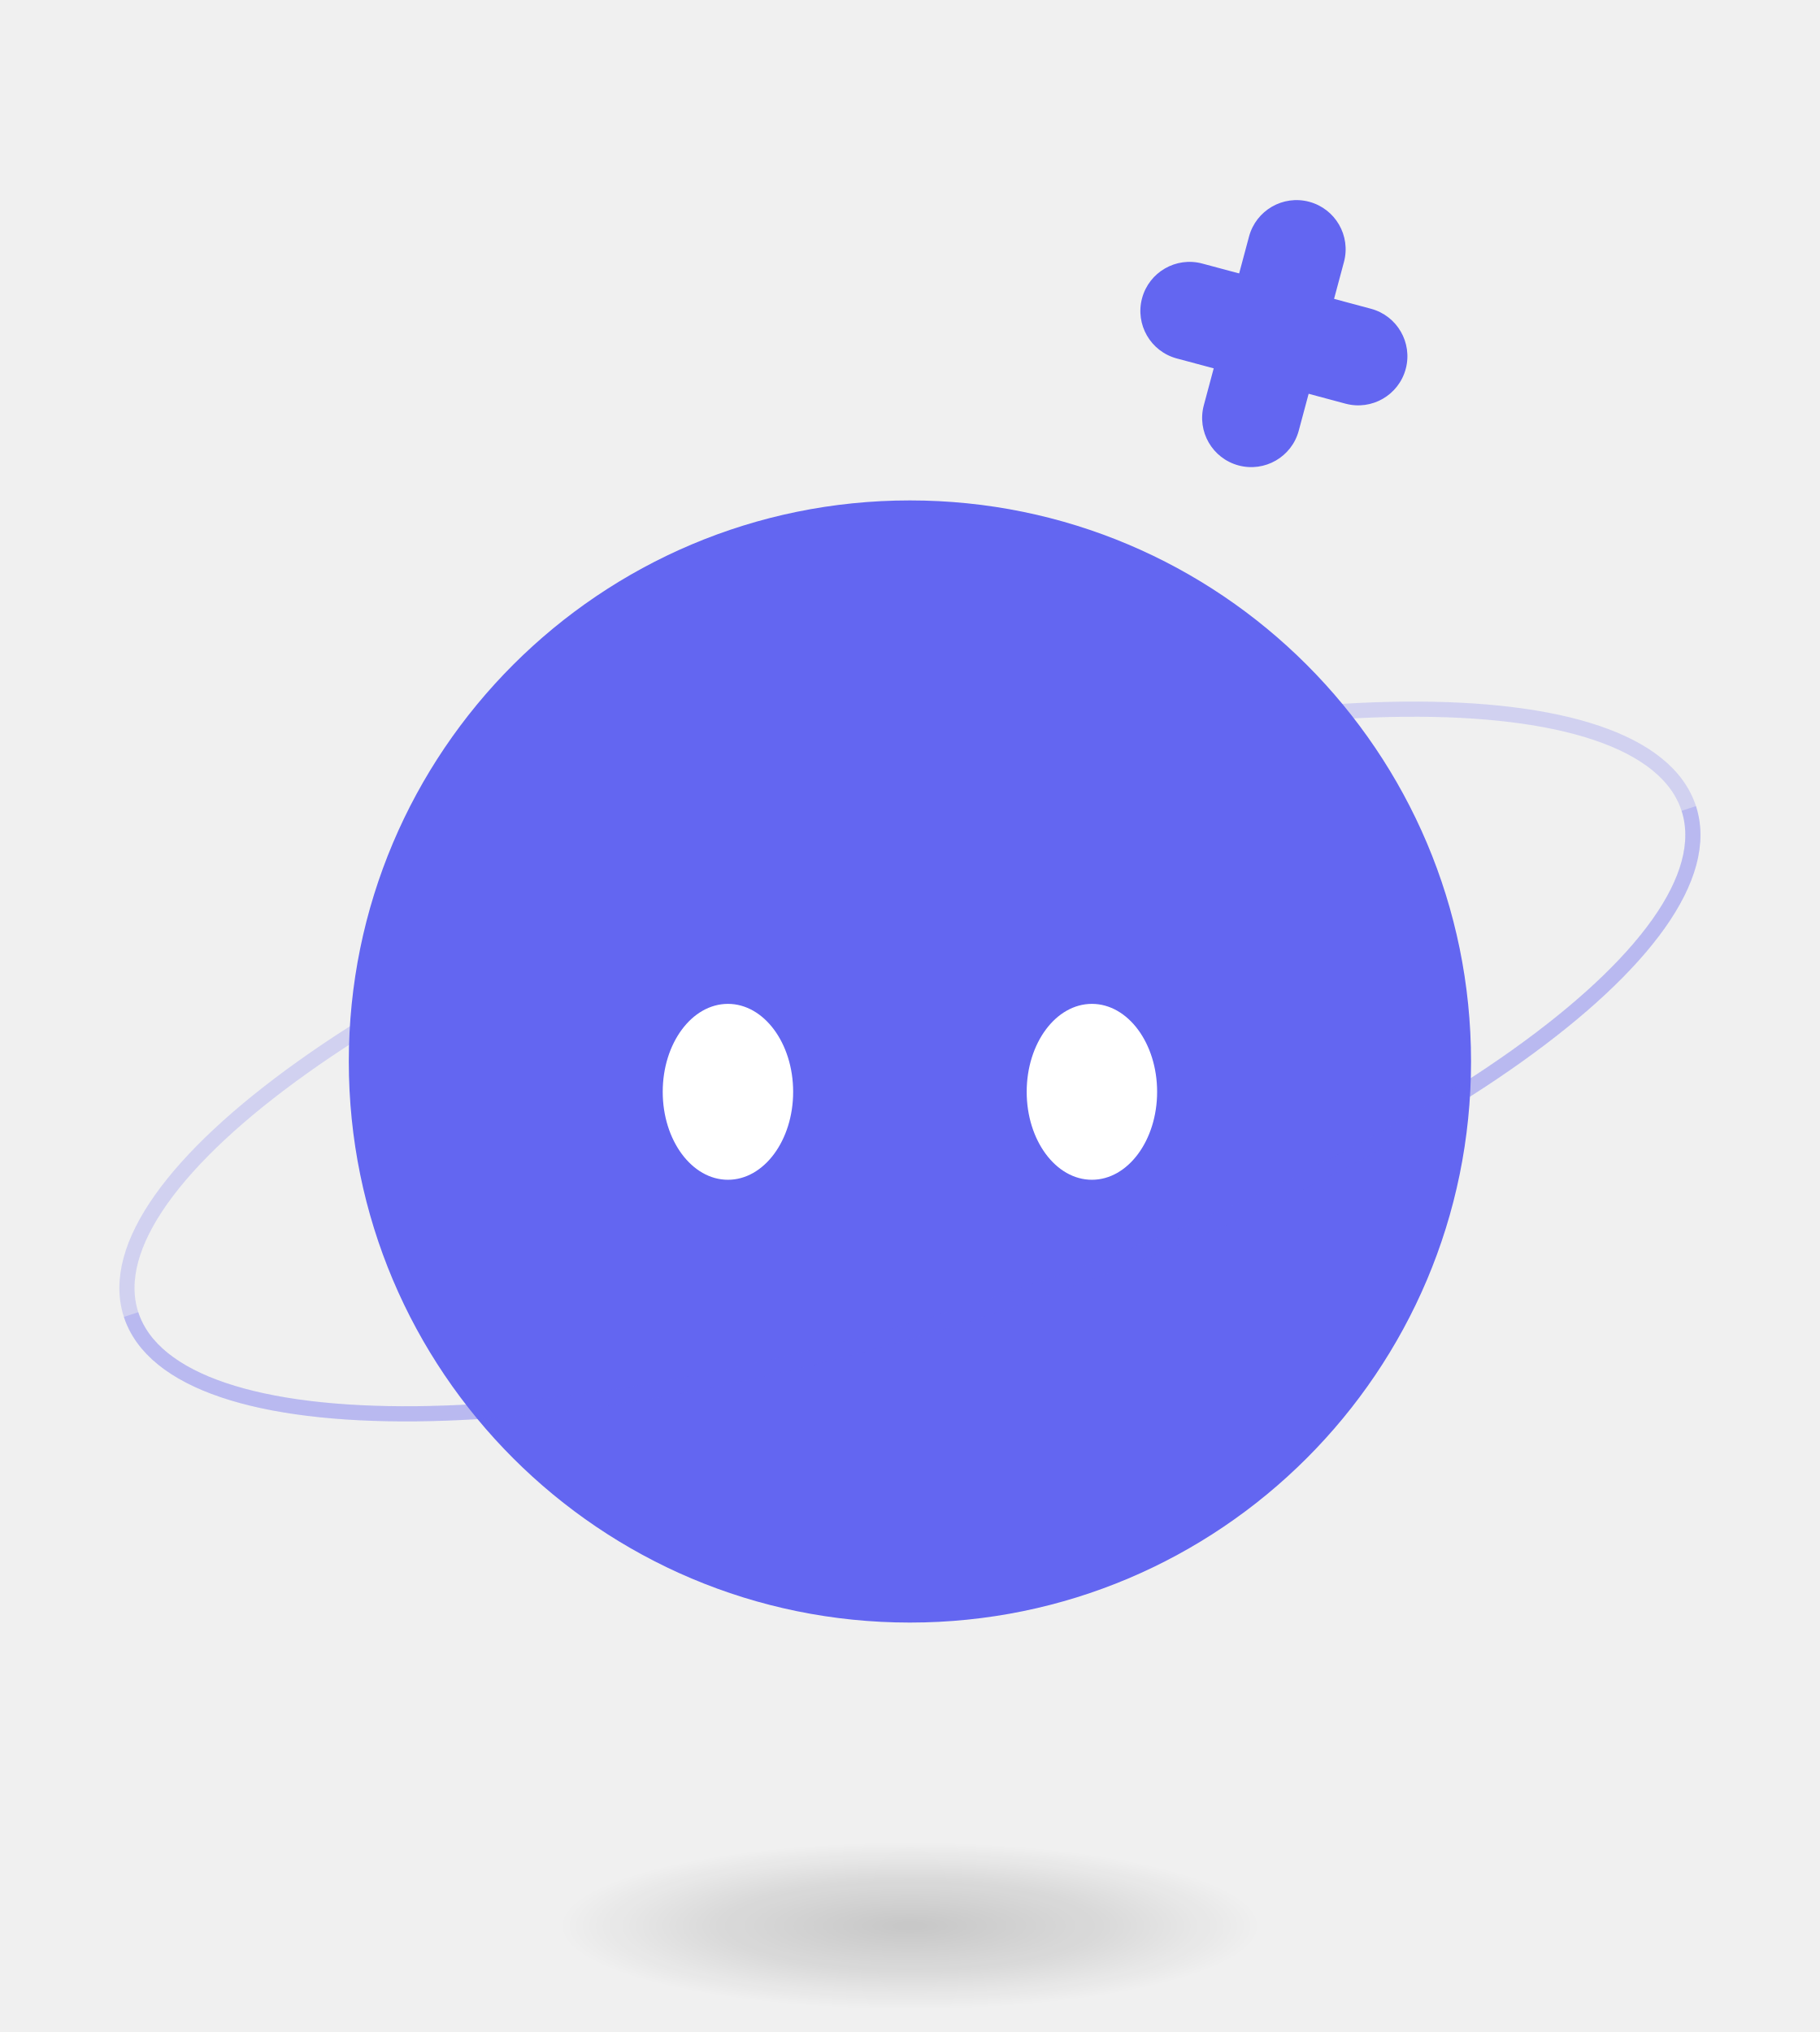
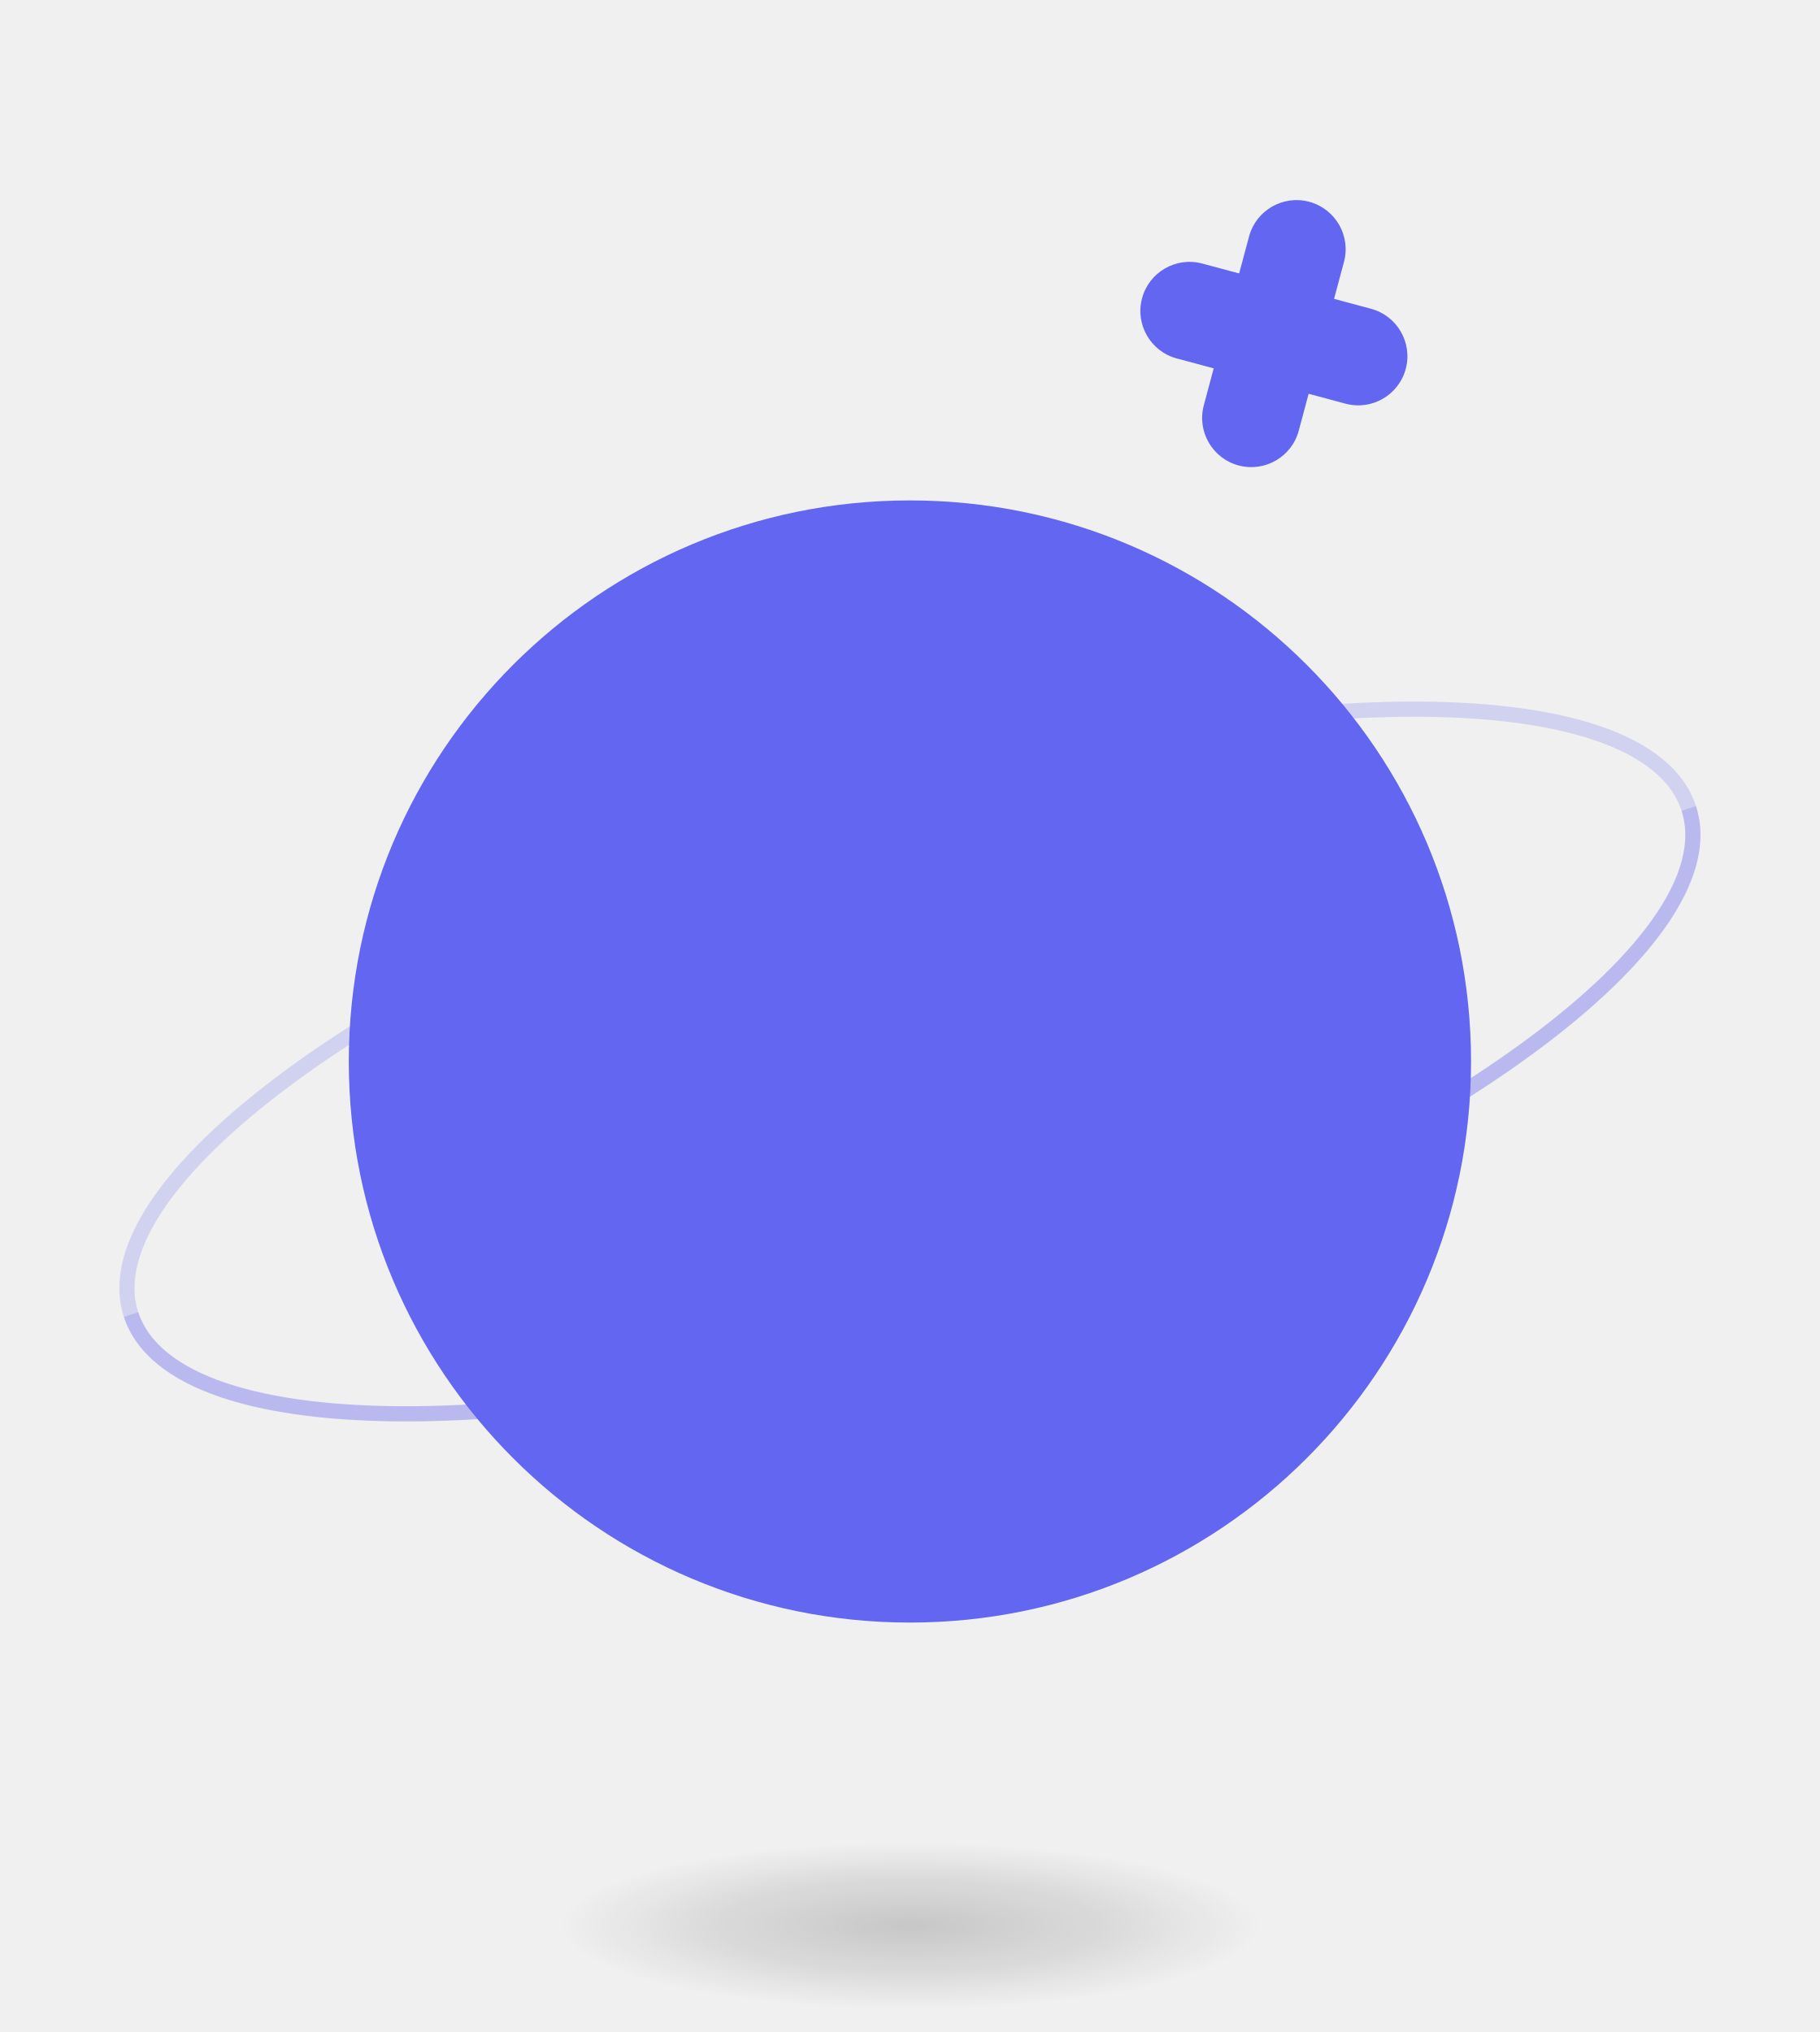
<svg xmlns="http://www.w3.org/2000/svg" width="120" height="134" viewBox="0 0 120 134">
  <defs>
    <clipPath id="rapi-front" clipPathUnits="userSpaceOnUse">
      <rect x="-30" y="70" width="180" height="60" />
    </clipPath>
    <radialGradient id="rapi-shadow">
      <stop offset="0%" stop-color="#000000" stop-opacity="0.17" />
      <stop offset="55%" stop-color="#000000" stop-opacity="0.093" />
      <stop offset="100%" stop-color="#000000" stop-opacity="0" />
    </radialGradient>
  </defs>
  <ellipse cx="60" cy="127" rx="23" ry="5.5" fill="url(#rapi-shadow)" />
  <g transform="rotate(-18 60 70)">
    <g>
      <ellipse cx="60" cy="70" rx="54" ry="17" fill="none" stroke="#6366F1" stroke-width="1" opacity="0.22" />
    </g>
  </g>
  <circle cx="60" cy="70" r="37" fill="#6366F1" />
-   <ellipse cx="48" cy="72" rx="4.3" ry="5.8" fill="#FFFFFF" />
-   <ellipse cx="72" cy="72" rx="4.3" ry="5.8" fill="#FFFFFF" />
  <g transform="rotate(-18 60 70)">
    <g clip-path="url(#rapi-front)">
      <ellipse cx="60" cy="70" rx="54" ry="17" fill="none" stroke="#6366F1" stroke-width="1" opacity="0.22" />
    </g>
  </g>
  <g transform="translate(84 22) rotate(15) scale(0.9)">
    <rect x="-10" y="-3.6" width="20" height="7.2" rx="3.6" ry="3.6" fill="#6366F1" />
    <rect x="-3.6" y="-10" width="7.2" height="20" rx="3.6" ry="3.6" fill="#6366F1" />
  </g>
</svg>
